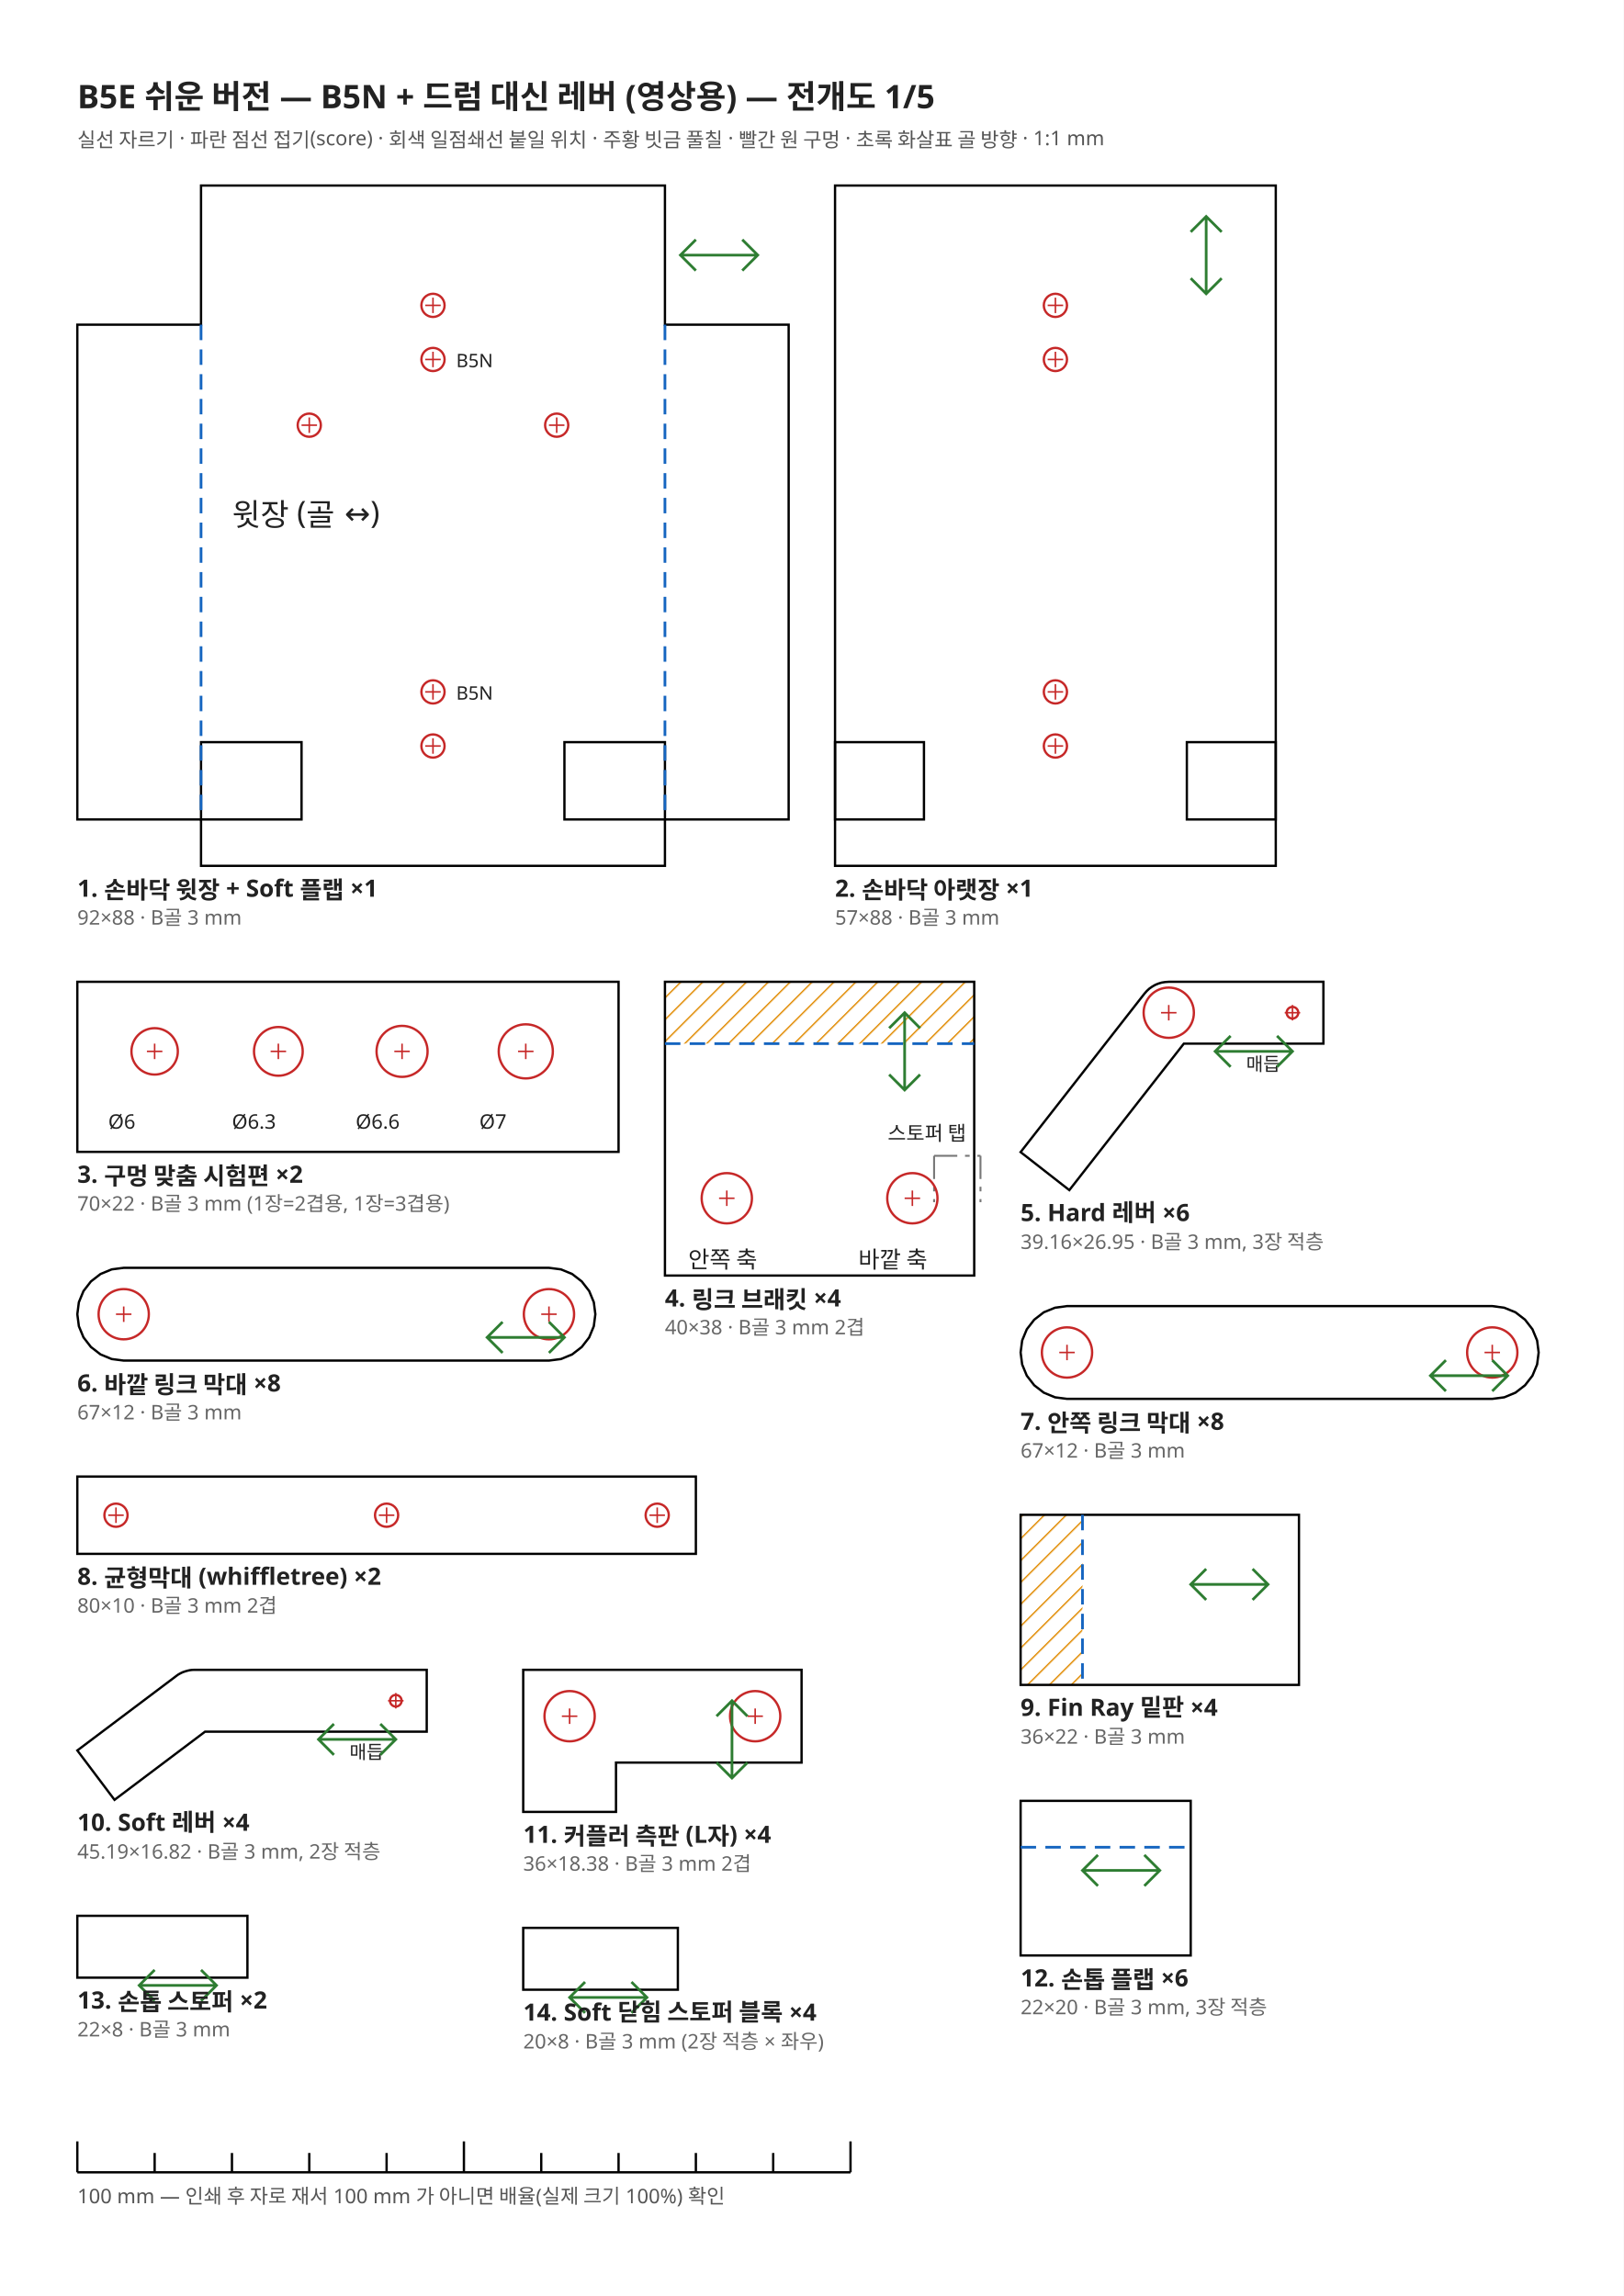
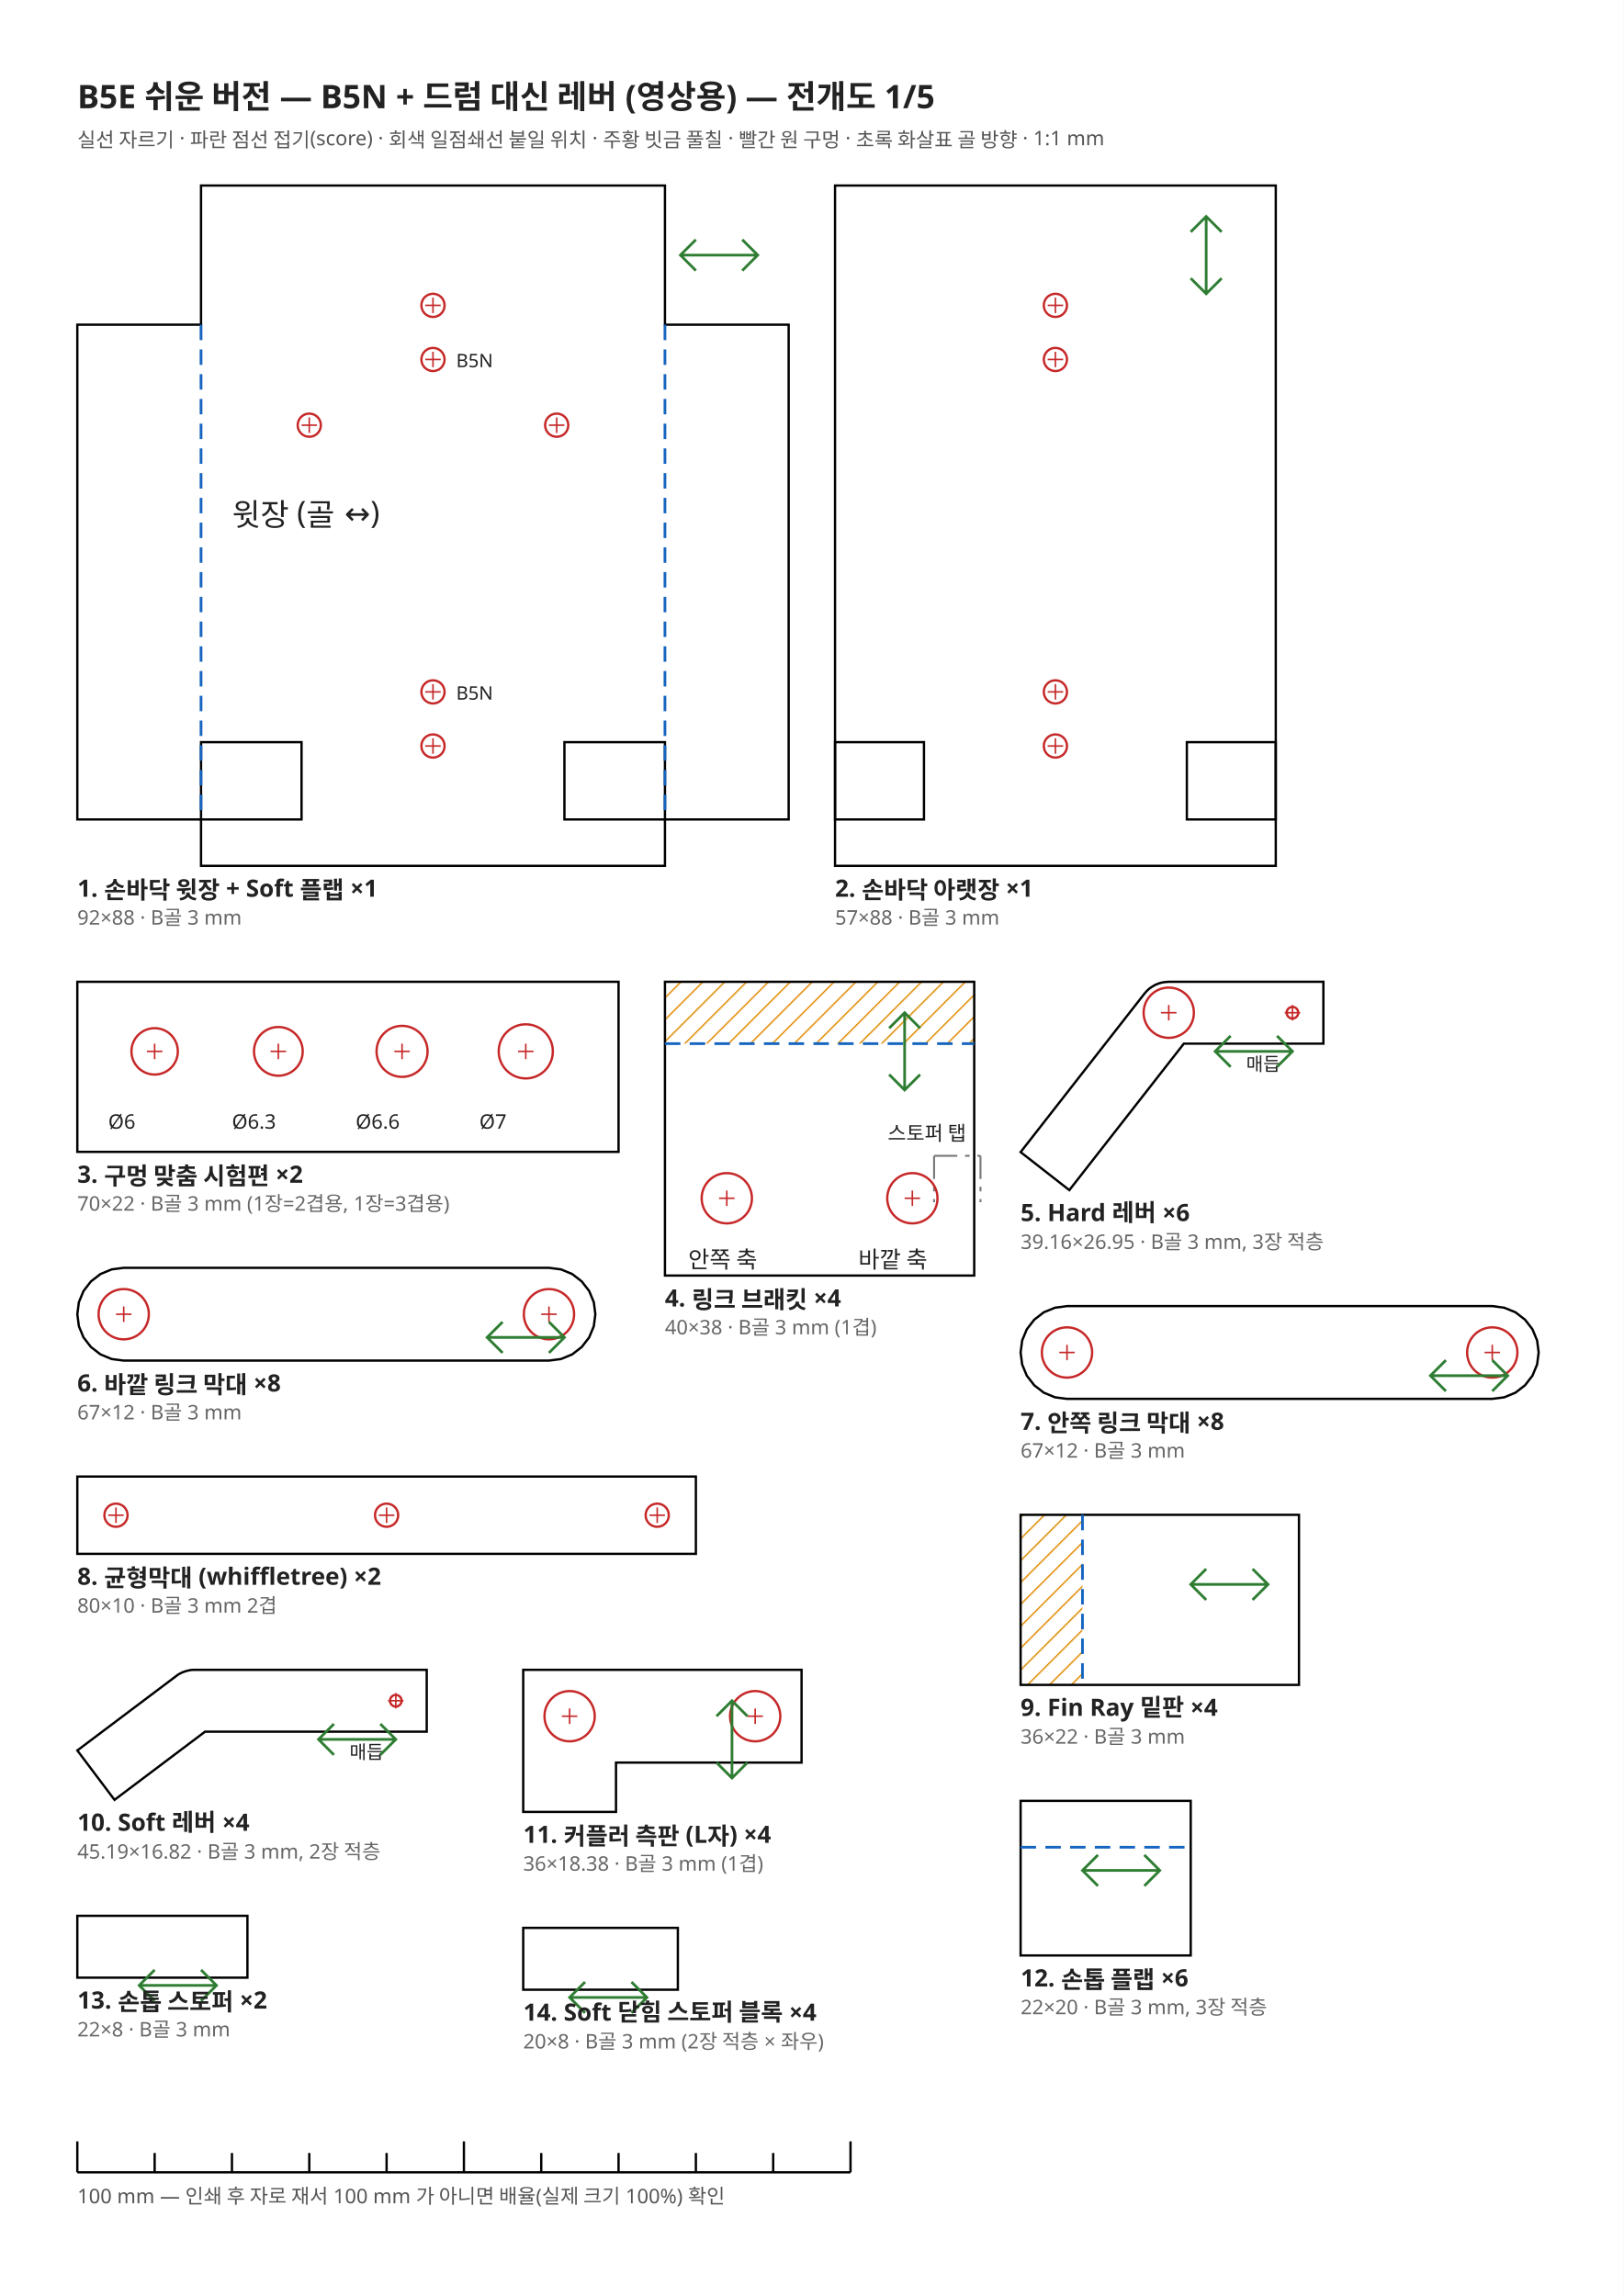
<svg xmlns="http://www.w3.org/2000/svg" width="210mm" height="297mm" viewBox="0 0 210 297">
  <defs>
    <pattern id="hatch" width="2" height="2" patternUnits="userSpaceOnUse" patternTransform="rotate(45)">
      <path d="M0 0V2" stroke="#e08a00" stroke-width=".35" />
    </pattern>
  </defs>
  <style>
.cut{fill:none;stroke:#000;stroke-width:.3}
.score{fill:none;stroke:#1565c0;stroke-width:.35;stroke-dasharray:2 1.2}
.mark{fill:none;stroke:#777;stroke-width:.25;stroke-dasharray:3 1 .6 1}
.glue{fill:url(#hatch);stroke:none}
.hole{fill:none;stroke:#c62828;stroke-width:.3}
.cross{stroke:#c62828;stroke-width:.2}
.flute{fill:none;stroke:#2e7d32;stroke-width:.35}
text{font-family:"WenQuanYi Zen Hei","IBM Plex Sans KR","Apple SD Gothic Neo","Malgun Gothic",sans-serif;fill:#222}
.lbl{font-size:3.1px;font-weight:bold}.dim{font-size:2.6px;fill:#666}
.hdr{font-size:4.2px;font-weight:bold}.small{font-size:2.6px;fill:#555}
</style>
  <rect width="210" height="297" fill="#fff" />
  <text class="hdr" x="10" y="14">B5E 쉬운 버전 — B5N + 드럼 대신 레버 (영상용) — 전개도 1/5</text>
  <text class="small" x="10" y="19">실선 자르기 · 파란 점선 접기(score) · 회색 일점쇄선 붙일 위치 · 주황 빗금 풀칠 · 빨간 원 구멍 · 초록 화살표 골 방향 · 1:1 mm</text>
  <polygon class="cut" points="10,42 26,42 26,24 86,24 86,42 102,42 102,106 86,106 86,112 26,112 26,106 10,106" />
  <polygon class="cut" points="26,96 39,96 39,106 26,106" />
  <polygon class="cut" points="73,96 86,96 86,106 73,106" />
  <polyline class="score" points="26,42 26,106" />
  <polyline class="score" points="86,42 86,106" />
  <circle class="hole" cx="40" cy="55" r="1.5" />
  <path class="cross" d="M39 55h2M40 54v2" />
  <circle class="hole" cx="72" cy="55" r="1.5" />
  <path class="cross" d="M71 55h2M72 54v2" />
  <circle class="hole" cx="56" cy="96.5" r="1.5" />
  <path class="cross" d="M55 96.5h2M56 95.5v2" />
  <circle class="hole" cx="56" cy="39.5" r="1.5" />
  <path class="cross" d="M55 39.5h2M56 38.5v2" />
  <circle class="hole" cx="56" cy="89.5" r="1.5" />
  <path class="cross" d="M55 89.5h2M56 88.5v2" />
  <circle class="hole" cx="56" cy="46.5" r="1.5" />
  <path class="cross" d="M55 46.5h2M56 45.5v2" />
  <text x="30" y="68" font-size="4">윗장 (골 ↔)</text>
  <text x="59" y="90.5" font-size="2.4">B5N</text>
  <text x="59" y="47.5" font-size="2.4">B5N</text>
  <path class="flute" d="M88 33H98M96 31L98 33L96 35M90 31L88 33L90 35" />
  <text class="lbl" x="10" y="116">1. 손바닥 윗장 + Soft 플랩 ×1</text>
  <text class="dim" x="10" y="119.6">92×88 · B골 3 mm</text>
  <polygon class="cut" points="108,24 165,24 165,112 108,112" />
  <polygon class="cut" points="108,96 119.5,96 119.5,106 108,106" />
  <polygon class="cut" points="153.5,96 165,96 165,106 153.5,106" />
  <circle class="hole" cx="136.5" cy="96.5" r="1.5" />
  <path class="cross" d="M135.5 96.5h2M136.5 95.5v2" />
  <circle class="hole" cx="136.5" cy="39.5" r="1.5" />
  <path class="cross" d="M135.5 39.5h2M136.5 38.5v2" />
  <circle class="hole" cx="136.5" cy="89.5" r="1.5" />
  <path class="cross" d="M135.5 89.5h2M136.5 88.5v2" />
  <circle class="hole" cx="136.5" cy="46.5" r="1.5" />
  <path class="cross" d="M135.5 46.5h2M136.5 45.5v2" />
  <path class="flute" d="M156 28V38M154 36L156 38L158 36M154 30L156 28L158 30" />
  <text class="lbl" x="108" y="116">2. 손바닥 아랫장 ×1</text>
  <text class="dim" x="108" y="119.6">57×88 · B골 3 mm</text>
  <polygon class="cut" points="10,127 80,127 80,149 10,149" />
  <circle class="hole" cx="20" cy="136" r="3" />
  <path class="cross" d="M19 136h2M20 135v2" />
  <circle class="hole" cx="36" cy="136" r="3.15" />
  <path class="cross" d="M35 136h2M36 135v2" />
  <circle class="hole" cx="52" cy="136" r="3.3" />
  <path class="cross" d="M51 136h2M52 135v2" />
  <circle class="hole" cx="68" cy="136" r="3.5" />
  <path class="cross" d="M67 136h2M68 135v2" />
  <text x="14" y="146" font-size="2.6">Ø6</text>
  <text x="30" y="146" font-size="2.6">Ø6.3</text>
  <text x="46" y="146" font-size="2.6">Ø6.6</text>
  <text x="62" y="146" font-size="2.6">Ø7</text>
  <text class="lbl" x="10" y="153">3. 구멍 맞춤 시험편 ×2</text>
  <text class="dim" x="10" y="156.6">70×22 · B골 3 mm (1장=2겹용, 1장=3겹용)</text>
  <polygon class="glue" points="86,127 126,127 126,135 86,135" />
  <polygon class="cut" points="86,127 126,127 126,165 86,165" />
  <polyline class="score" points="86,135 126,135" />
  <polyline class="mark" points="120.81,149.51 126.81,149.51" />
  <polyline class="mark" points="120.81,149.51 120.81,155.51" />
  <polyline class="mark" points="126.81,149.51 126.81,155.51" />
  <circle class="hole" cx="94" cy="155" r="3.25" />
  <path class="cross" d="M93 155h2M94 154v2" />
  <circle class="hole" cx="118" cy="155" r="3.25" />
  <path class="cross" d="M117 155h2M118 154v2" />
  <text x="89" y="164" font-size="3">안쪽 축</text>
  <text x="111" y="164" font-size="3">바깥 축</text>
  <text x="114.81" y="147.51" font-size="2.6">스토퍼 탭</text>
  <path class="flute" d="M117 131V141M115 139L117 141L119 139M115 133L117 131L119 133" />
  <text class="lbl" x="86" y="169">4. 링크 브래킷 ×4</text>
-   <text class="dim" x="86" y="172.6">40×38 · B골 3 mm 2겹</text>
+   <text class="dim" x="86" y="172.6">40×38 · B골 3 mm (1겹)</text>
  <polygon class="cut" points="171.16,127 171.16,135 153.11,135 138.3,153.95 132,149.03 148.01,128.54 148.31,128.2 148.64,127.89 149.01,127.63 149.41,127.4 149.82,127.23 150.26,127.1 150.71,127.03 151.16,127" />
  <circle class="hole" cx="151.16" cy="131" r="3.25" />
  <path class="cross" d="M150.16 131h2M151.16 130v2" />
  <circle class="hole" cx="167.16" cy="131" r="0.75" />
  <path class="cross" d="M166.16 131h2M167.16 130v2" />
  <text x="161.16" y="138.5" font-size="2.4">매듭</text>
  <path class="flute" d="M157.16 136H167.16M165.16 134L167.16 136L165.16 138M159.16 134L157.16 136L159.16 138" />
  <text class="lbl" x="132" y="157.95">5. Hard 레버 ×6</text>
  <text class="dim" x="132" y="161.55">39.16×26.95 · B골 3 mm, 3장 적층</text>
  <polygon class="cut" points="71,164 72.55,164.2 74,164.8 75.24,165.76 76.2,167 76.8,168.45 77,170 76.8,171.55 76.2,173 75.24,174.24 74,175.2 72.55,175.8 71,176 16,176 14.45,175.8 13,175.2 11.76,174.24 10.8,173 10.2,171.55 10,170 10.2,168.45 10.8,167 11.76,165.76 13,164.8 14.45,164.2 16,164" />
  <circle class="hole" cx="16" cy="170" r="3.25" />
  <path class="cross" d="M15 170h2M16 169v2" />
  <circle class="hole" cx="71" cy="170" r="3.25" />
  <path class="cross" d="M70 170h2M71 169v2" />
  <path class="flute" d="M63 173H73M71 171L73 173L71 175M65 171L63 173L65 175" />
  <text class="lbl" x="10" y="180">6. 바깥 링크 막대 ×8</text>
  <text class="dim" x="10" y="183.6">67×12 · B골 3 mm</text>
  <polygon class="cut" points="193,168.95 194.55,169.16 196,169.75 197.24,170.71 198.2,171.95 198.8,173.4 199,174.95 198.8,176.5 198.2,177.95 197.24,179.19 196,180.15 194.55,180.75 193,180.95 138,180.95 136.45,180.75 135,180.15 133.76,179.19 132.8,177.95 132.2,176.5 132,174.95 132.2,173.4 132.8,171.95 133.76,170.71 135,169.75 136.45,169.16 138,168.95" />
  <circle class="hole" cx="138" cy="174.95" r="3.25" />
  <path class="cross" d="M137 174.95h2M138 173.95v2" />
  <circle class="hole" cx="193" cy="174.95" r="3.25" />
  <path class="cross" d="M192 174.95h2M193 173.95v2" />
  <path class="flute" d="M185 177.95H195M193 175.95L195 177.95L193 179.95M187 175.95L185 177.95L187 179.95" />
  <text class="lbl" x="132" y="184.95">7. 안쪽 링크 막대 ×8</text>
  <text class="dim" x="132" y="188.55">67×12 · B골 3 mm</text>
  <polygon class="cut" points="10,191 90,191 90,201 10,201" />
  <circle class="hole" cx="15" cy="196" r="1.5" />
  <path class="cross" d="M14 196h2M15 195v2" />
  <circle class="hole" cx="50" cy="196" r="1.5" />
  <path class="cross" d="M49 196h2M50 195v2" />
  <circle class="hole" cx="85" cy="196" r="1.5" />
  <path class="cross" d="M84 196h2M85 195v2" />
  <text class="lbl" x="10" y="205">8. 균형막대 (whiffletree) ×2</text>
  <text class="dim" x="10" y="208.6">80×10 · B골 3 mm 2겹</text>
  <polygon class="glue" points="132,195.95 140,195.95 140,217.95 132,217.95" />
  <polygon class="cut" points="132,195.95 168,195.95 168,217.95 132,217.95" />
  <polyline class="score" points="140,195.95 140,217.95" />
  <path class="flute" d="M154 204.95H164M162 202.95L164 204.95L162 206.95M156 202.95L154 204.95L156 206.95" />
  <text class="lbl" x="132" y="221.95">9. Fin Ray 밑판 ×4</text>
  <text class="dim" x="132" y="225.55">36×22 · B골 3 mm</text>
  <polygon class="cut" points="55.19,216 55.19,224 26.52,224 14.81,232.82 10,226.43 22.78,216.81 23.04,216.62 23.32,216.46 23.61,216.32 23.92,216.21 24.23,216.12 24.54,216.05 24.86,216.01 25.19,216" />
  <circle class="hole" cx="51.19" cy="220" r="0.75" />
  <path class="cross" d="M50.19 220h2M51.19 219v2" />
  <text x="45.19" y="227.5" font-size="2.4">매듭</text>
  <path class="flute" d="M41.19 225H51.19M49.19 223L51.19 225L49.19 227M43.19 223L41.19 225L43.19 227" />
  <text class="lbl" x="10" y="236.82">10. Soft 레버 ×4</text>
  <text class="dim" x="10" y="240.42">45.19×16.82 · B골 3 mm, 2장 적층</text>
  <polygon class="cut" points="67.67,216 103.67,216 103.67,228 79.67,228 79.67,234.38 67.67,234.38" />
  <circle class="hole" cx="73.67" cy="222" r="3.25" />
  <path class="cross" d="M72.67 222h2M73.67 221v2" />
  <circle class="hole" cx="97.67" cy="222" r="3.25" />
  <path class="cross" d="M96.67 222h2M97.67 221v2" />
  <path class="flute" d="M94.67 220V230M92.67 228L94.67 230L96.67 228M92.67 222L94.67 220L96.67 222" />
  <text class="lbl" x="67.67" y="238.38">11. 커플러 측판 (L자) ×4</text>
-   <text class="dim" x="67.67" y="241.98">36×18.38 · B골 3 mm 2겹</text>
+   <text class="dim" x="67.67" y="241.98">36×18.38 · B골 3 mm (1겹)</text>
  <polygon class="cut" points="132,232.95 154,232.95 154,252.95 132,252.95" />
  <polyline class="score" points="132,238.95 154,238.95" />
  <path class="flute" d="M140 241.95H150M148 239.95L150 241.95L148 243.95M142 239.95L140 241.95L142 243.95" />
  <text class="lbl" x="132" y="256.95">12. 손톱 플랩 ×6</text>
  <text class="dim" x="132" y="260.55">22×20 · B골 3 mm, 3장 적층</text>
  <polygon class="cut" points="10,247.82 32,247.82 32,255.82 10,255.82" />
  <path class="flute" d="M18 256.82H28M26 254.82L28 256.82L26 258.82M20 254.82L18 256.82L20 258.82" />
  <text class="lbl" x="10" y="259.82">13. 손톱 스토퍼 ×2</text>
  <text class="dim" x="10" y="263.42">22×8 · B골 3 mm</text>
  <polygon class="cut" points="67.67,249.38 87.67,249.38 87.67,257.38 67.67,257.38" />
  <path class="flute" d="M73.67 258.38H83.67M81.67 256.38L83.67 258.38L81.67 260.38M75.67 256.38L73.67 258.38L75.67 260.38" />
  <text class="lbl" x="67.67" y="261.38">14. Soft 닫힘 스토퍼 블록 ×4</text>
  <text class="dim" x="67.67" y="264.98">20×8 · B골 3 mm (2장 적층 × 좌우)</text>
  <path class="cut" d="M10 281h100" />
  <path class="cut" d="M10 281v-4" />
  <path class="cut" d="M20 281v-2.5" />
  <path class="cut" d="M30 281v-2.5" />
  <path class="cut" d="M40 281v-2.5" />
  <path class="cut" d="M50 281v-2.5" />
  <path class="cut" d="M60 281v-4" />
  <path class="cut" d="M70 281v-2.5" />
  <path class="cut" d="M80 281v-2.5" />
  <path class="cut" d="M90 281v-2.5" />
  <path class="cut" d="M100 281v-2.5" />
  <path class="cut" d="M110 281v-4" />
  <text class="small" x="10" y="285">100 mm — 인쇄 후 자로 재서 100 mm 가 아니면 배율(실제 크기 100%) 확인</text>
</svg>
